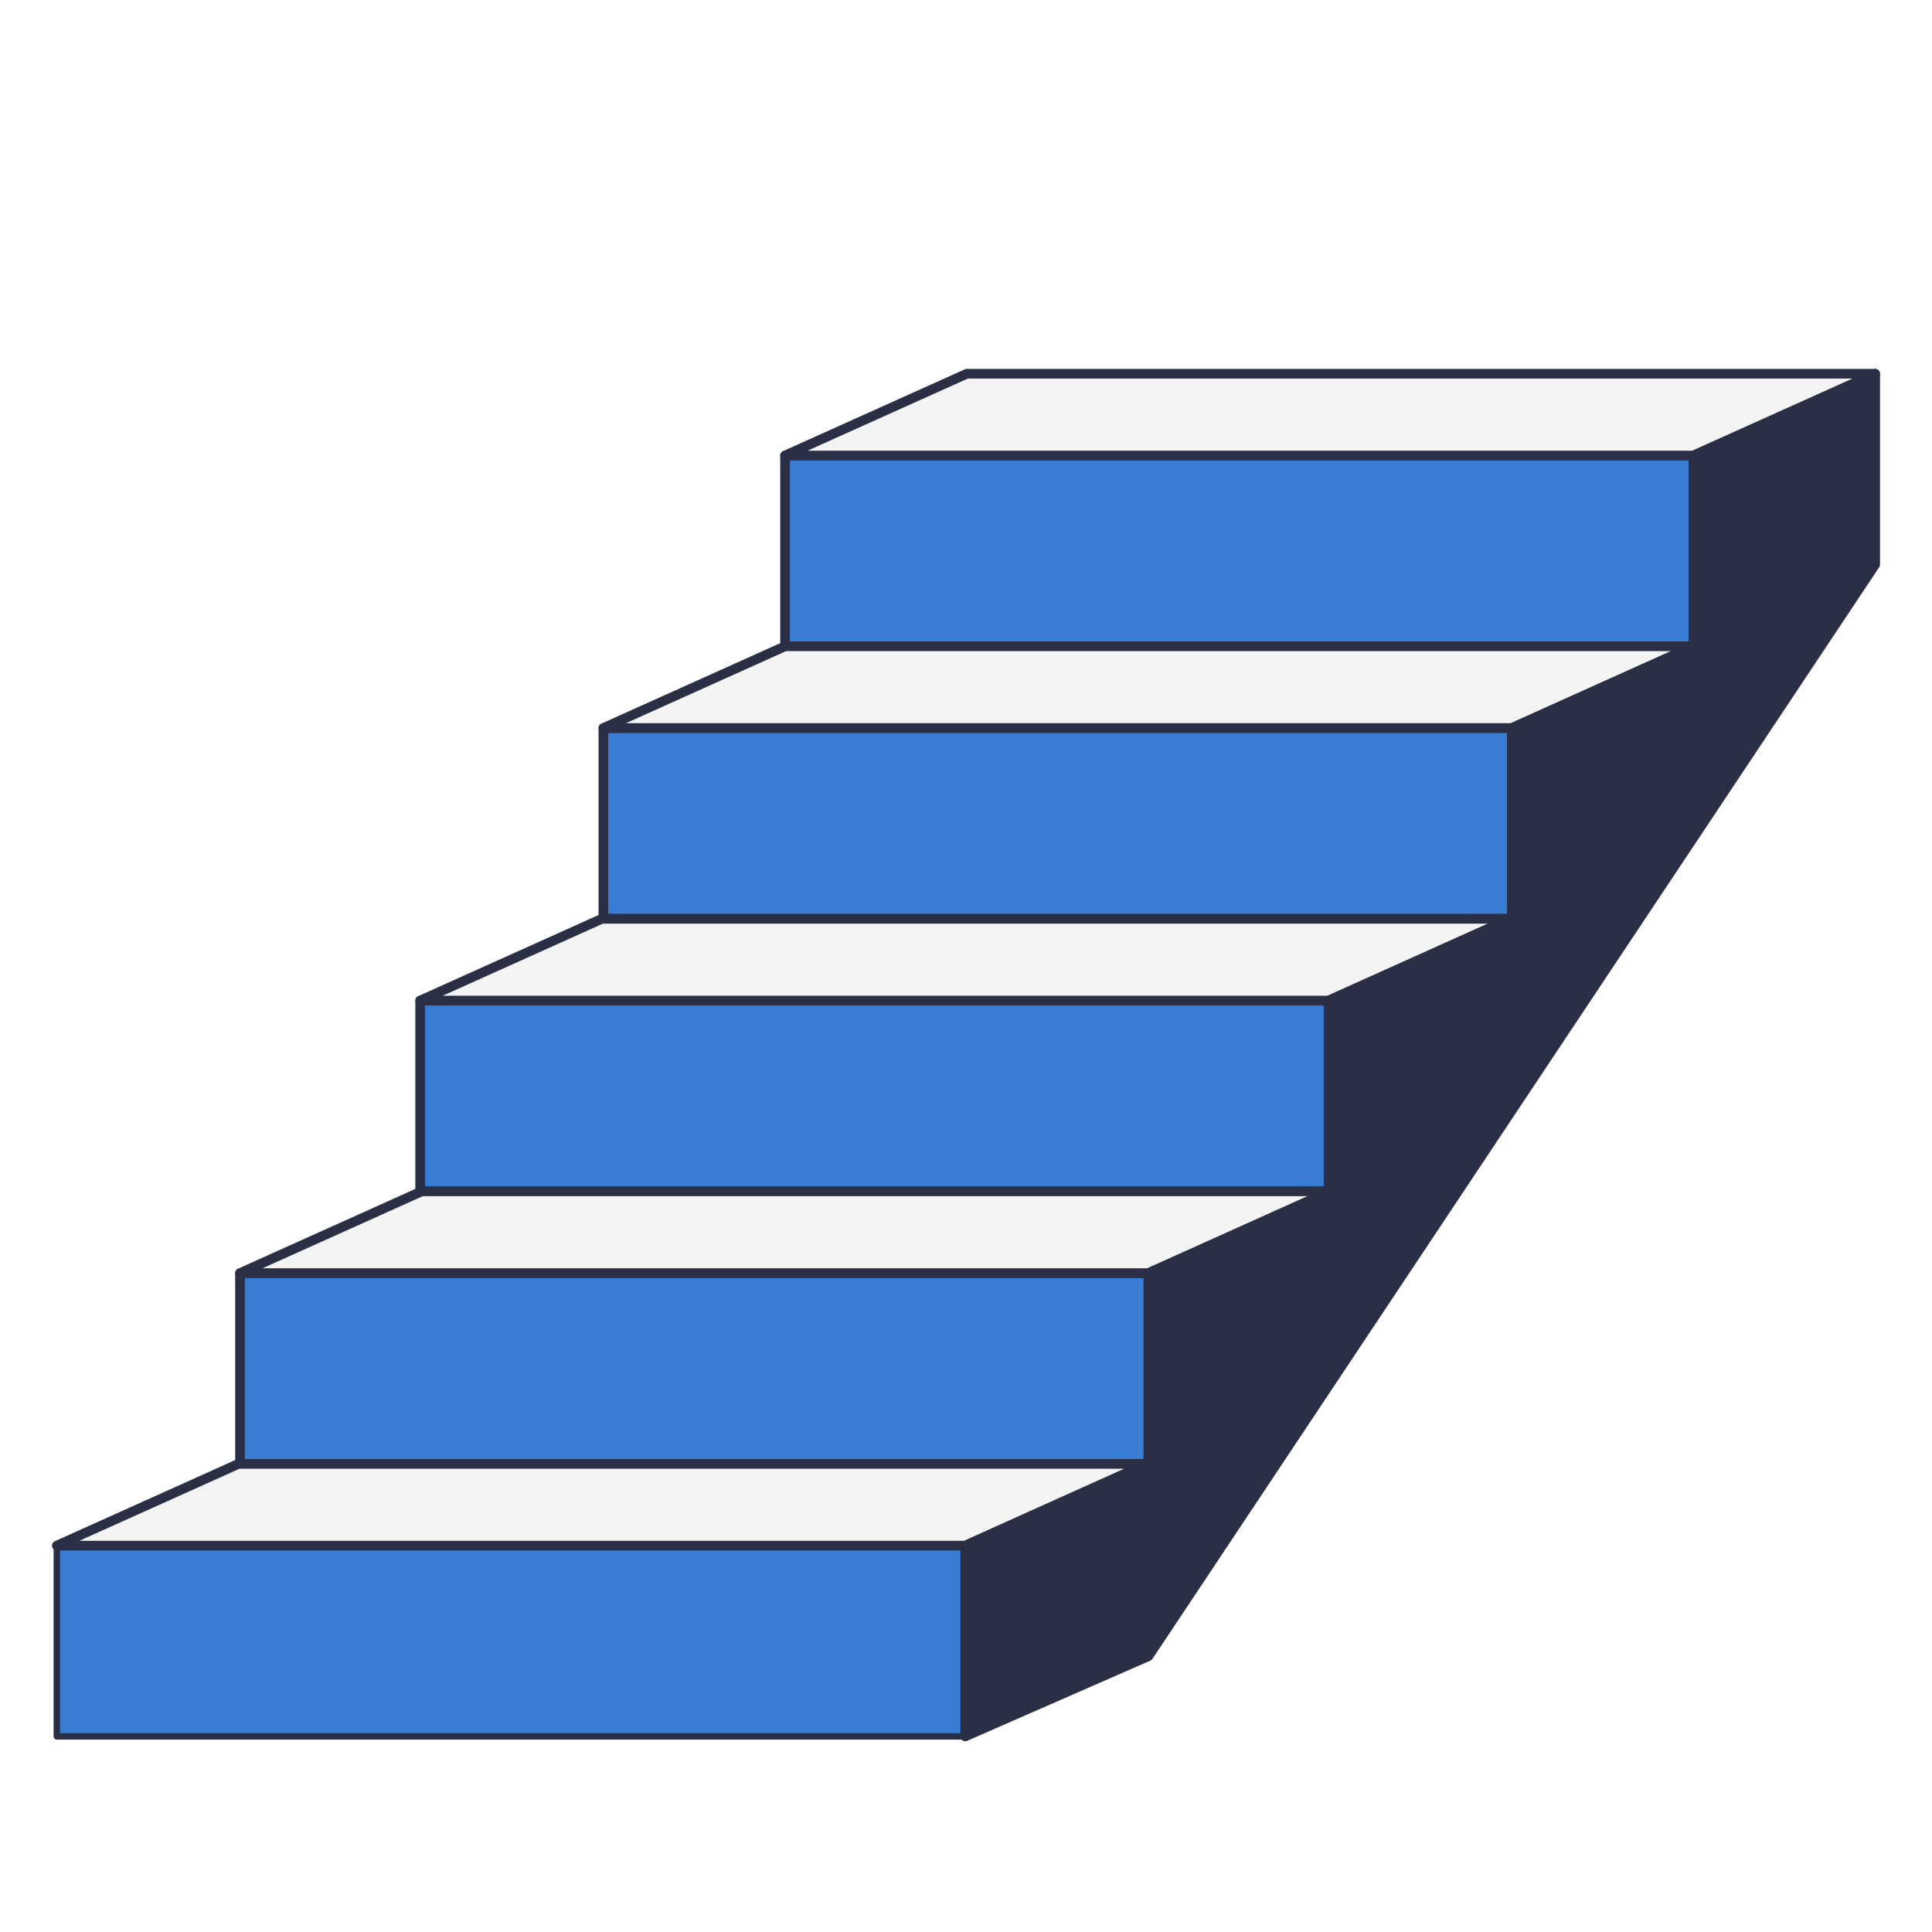
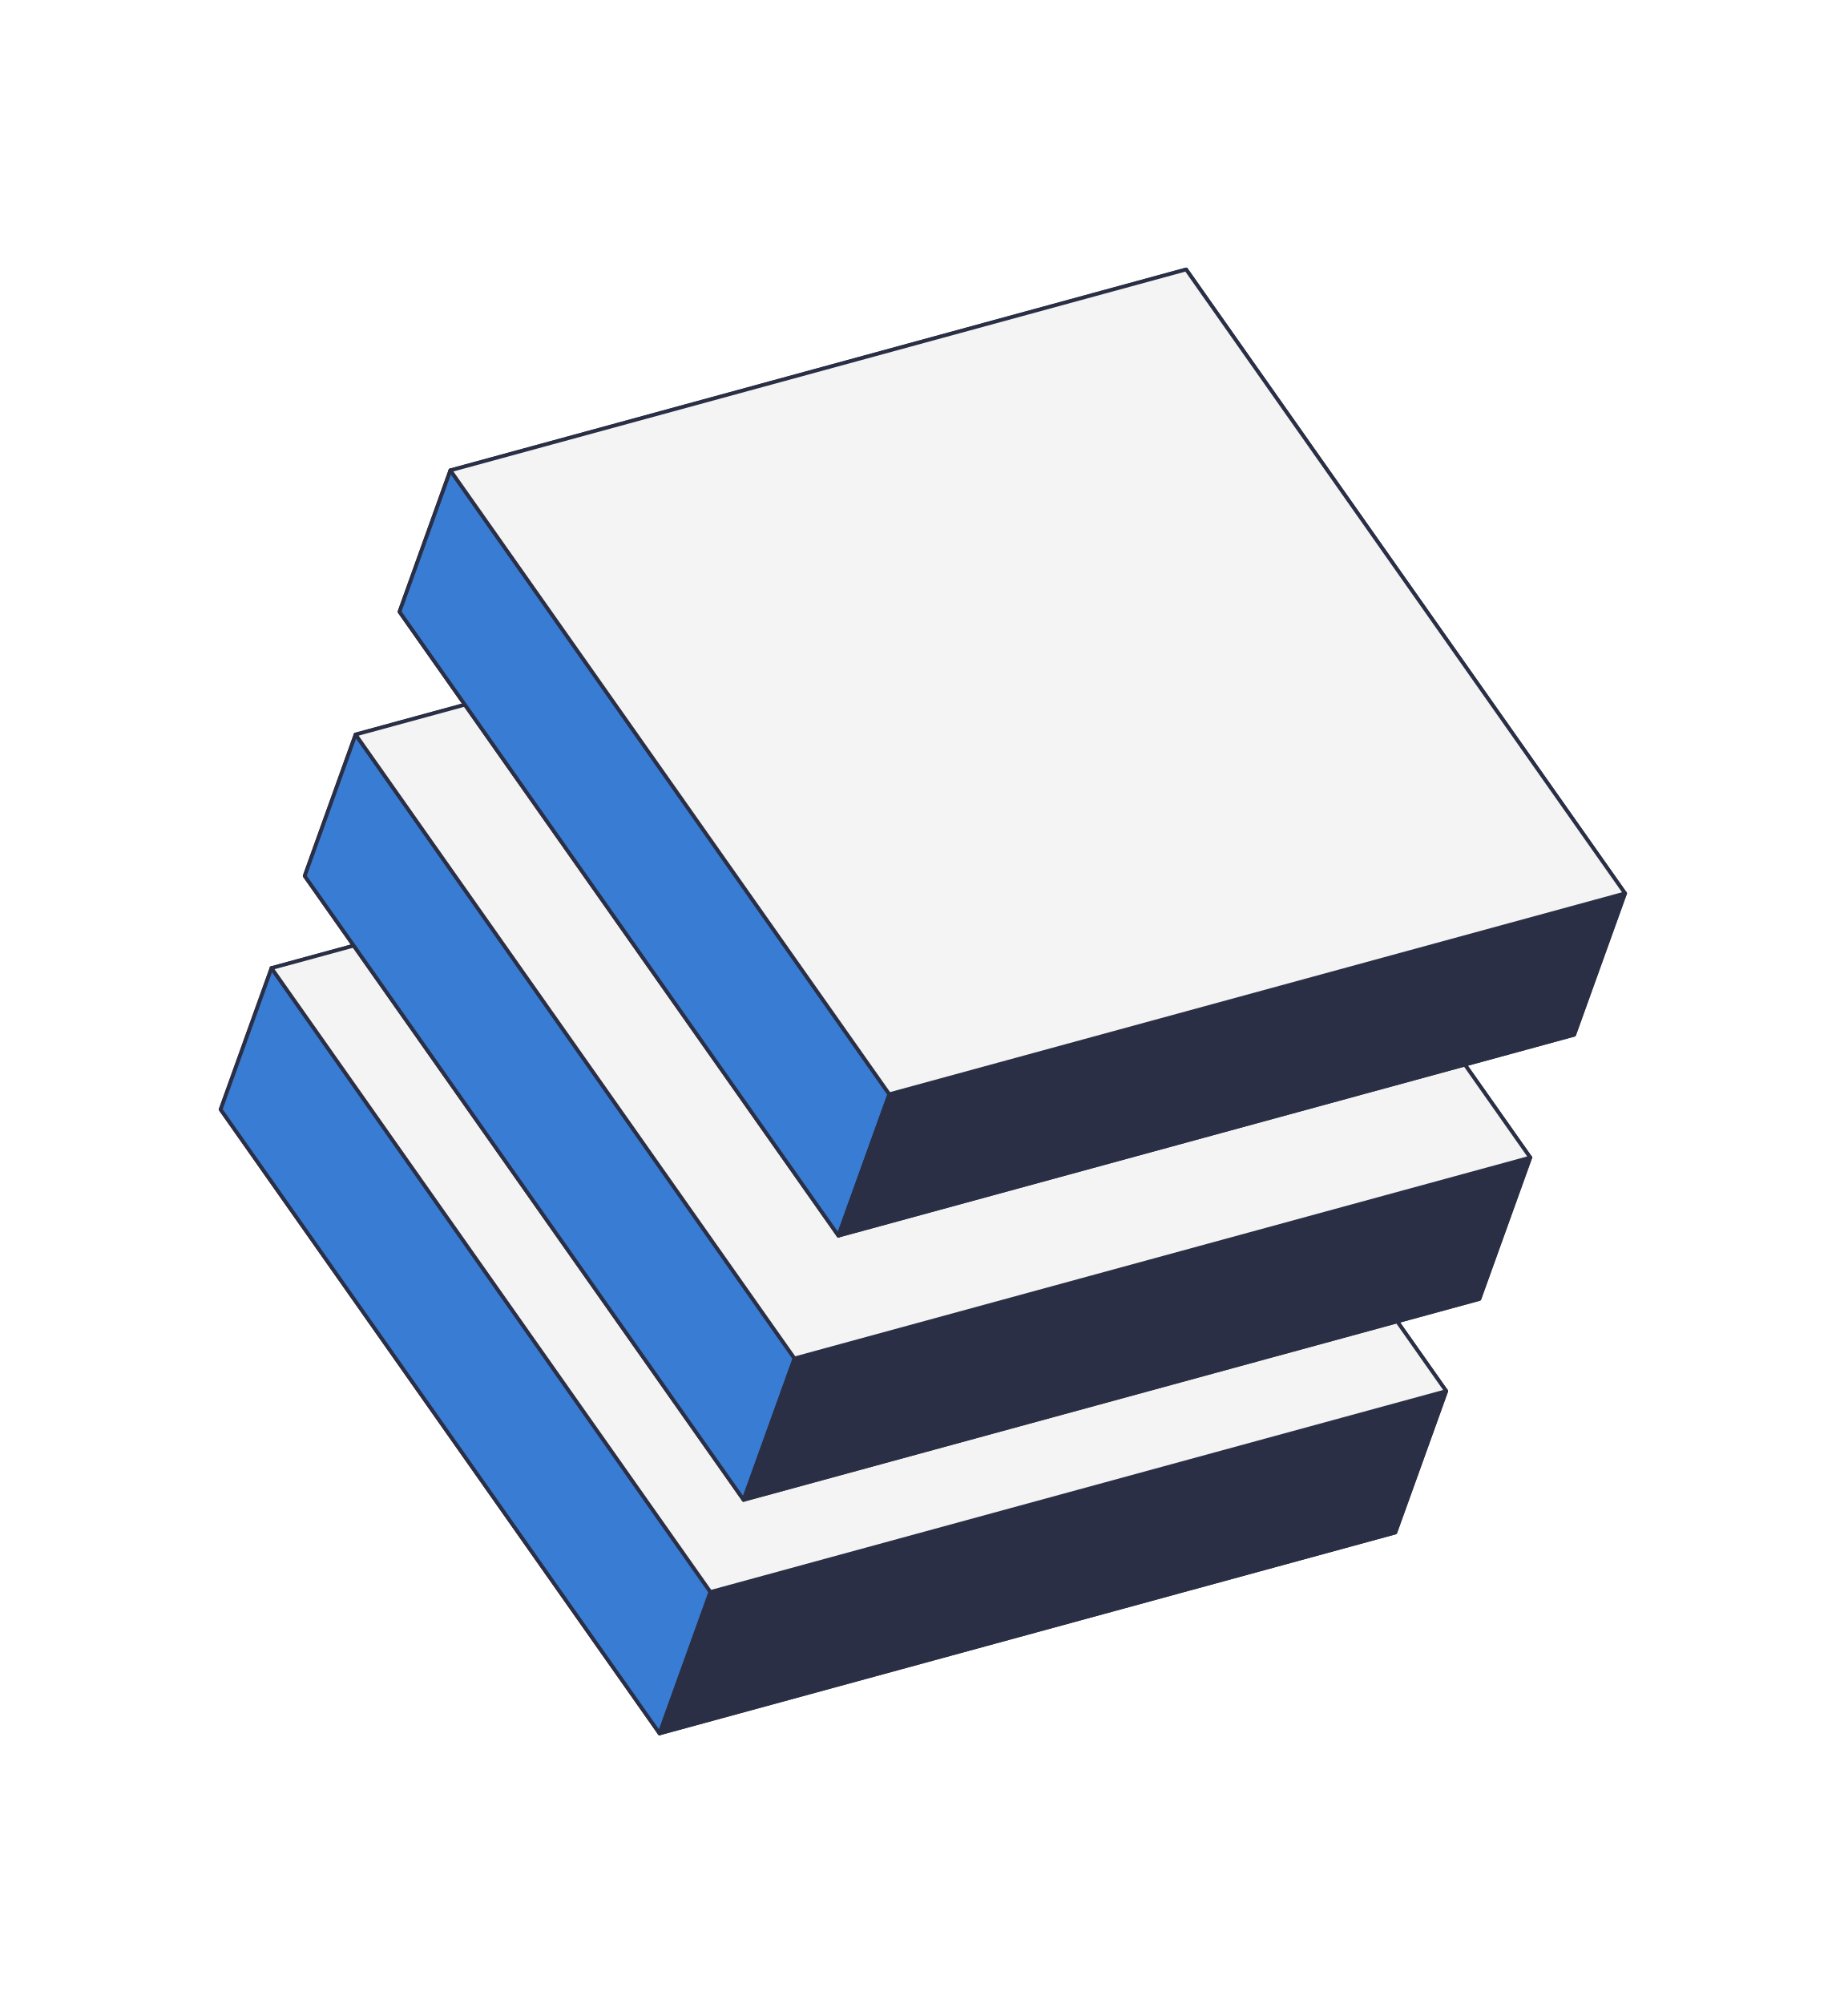
- <svg xmlns="http://www.w3.org/2000/svg" width="400" height="400" viewBox="0 0 400 400" fill="none">
-   <path d="M11.762 320.007H199.843V359.504H11.762V320.007Z" fill="#387CD3" stroke="#2A2F45" stroke-width="1.333" stroke-linejoin="round" />
-   <path d="M49.691 263.584H237.773V303.081H49.691V263.584Z" fill="#387CD3" stroke="#2A2F45" stroke-width="2" stroke-linejoin="round" />
-   <path d="M86.994 207.159H275.075V246.656H86.994V207.159Z" fill="#387CD3" stroke="#2A2F45" stroke-width="2" stroke-linejoin="round" />
-   <path d="M124.924 150.735H313.005V190.232H124.924V150.735Z" fill="#387CD3" stroke="#2A2F45" stroke-width="2" stroke-linejoin="round" />
-   <path d="M162.539 94.309H350.62V133.807H162.539V94.309Z" fill="#387CD3" stroke="#2A2F45" stroke-width="2" stroke-linejoin="round" />
-   <path d="M11.762 320.008H199.843L237.46 303.081H49.378L11.762 320.008Z" fill="#F4F4F4" stroke="#2A2F45" stroke-width="2" stroke-linejoin="round" />
-   <path d="M49.691 263.584H237.773L275.389 246.656H87.308L49.691 263.584Z" fill="#F4F4F4" stroke="#2A2F45" stroke-width="2" stroke-linejoin="round" />
-   <path d="M86.994 207.157H275.076L312.692 190.231H124.61L86.994 207.157Z" fill="#F4F4F4" stroke="#2A2F45" stroke-width="2" stroke-linejoin="round" />
-   <path d="M124.924 150.733H313.005L350.621 133.805H162.54L124.924 150.733Z" fill="#F4F4F4" stroke="#2A2F45" stroke-width="2" stroke-linejoin="round" />
-   <path d="M162.539 94.31H350.62L388.236 77.383H200.155L162.539 94.31Z" fill="#F4F4F4" stroke="#2A2F45" stroke-width="2" stroke-linejoin="round" />
-   <path d="M388.236 77.383L350.62 94.31V133.807L313.004 150.735V190.232H312.691L275.075 207.159V246.656H275.388L237.772 263.584V303.08H237.459L199.842 320.008V359.505L237.772 342.891L388.236 116.88V77.383Z" fill="#2A2F45" stroke="#2A2F45" stroke-width="2" stroke-linejoin="round" />
+ <svg xmlns="http://www.w3.org/2000/svg" width="331" height="359" viewBox="0 0 331 359" fill="none">
+   <path d="M48.653 173.427L127.304 285.191L118.186 310.519L39.535 198.755L48.653 173.427Z" fill="#387CD3" stroke="#2A2F45" stroke-width="0.667" stroke-linecap="round" stroke-linejoin="round" />
+   <path d="M127.304 285.191L259.146 249.206L250.028 274.534L118.186 310.52L127.304 285.191Z" fill="#2A2F45" stroke="#2A2F45" stroke-width="0.667" stroke-linecap="round" stroke-linejoin="round" />
+   <path d="M180.494 137.441L259.145 249.205L127.304 285.191L48.653 173.427L180.494 137.441Z" fill="#F4F4F4" stroke="#2A2F45" stroke-width="0.667" stroke-linecap="round" stroke-linejoin="round" />
+   <path d="M48.653 173.427L127.304 285.191L118.186 310.519L39.535 198.755L48.653 173.427Z" fill="#387CD3" stroke="#2A2F45" stroke-width="0.667" stroke-linecap="round" stroke-linejoin="round" />
+   <path d="M127.304 285.191L259.146 249.206L250.028 274.534L118.186 310.52L127.304 285.191Z" fill="#2A2F45" stroke="#2A2F45" stroke-width="0.667" stroke-linecap="round" stroke-linejoin="round" />
+   <path d="M180.494 137.441L259.145 249.205L127.304 285.191L48.653 173.427L180.494 137.441Z" fill="#F4F4F4" stroke="#2A2F45" stroke-width="0.667" stroke-linecap="round" stroke-linejoin="round" />
+   <path d="M63.715 131.588L142.366 243.352L133.248 268.68L54.597 156.916L63.715 131.588Z" fill="#387CD3" stroke="#2A2F45" stroke-width="0.667" stroke-linecap="round" stroke-linejoin="round" />
+   <path d="M142.366 243.352L274.208 207.366L265.09 232.694L133.248 268.68L142.366 243.352Z" fill="#2A2F45" stroke="#2A2F45" stroke-width="0.667" stroke-linecap="round" stroke-linejoin="round" />
+   <path d="M195.557 95.602L274.207 207.366L142.366 243.352L63.715 131.588L195.557 95.602Z" fill="#F4F4F4" stroke="#2A2F45" stroke-width="0.667" stroke-linecap="round" stroke-linejoin="round" />
+   <path d="M63.715 131.588L142.366 243.352L133.248 268.68L54.597 156.916L63.715 131.588Z" fill="#387CD3" stroke="#2A2F45" stroke-width="0.667" stroke-linecap="round" stroke-linejoin="round" />
+   <path d="M142.366 243.352L274.208 207.366L265.09 232.694L133.248 268.68L142.366 243.352Z" fill="#2A2F45" stroke="#2A2F45" stroke-width="0.667" stroke-linecap="round" stroke-linejoin="round" />
+   <path d="M195.557 95.602L274.207 207.366L142.366 243.352L63.715 131.588L195.557 95.602Z" fill="#F4F4F4" stroke="#2A2F45" stroke-width="0.667" stroke-linecap="round" stroke-linejoin="round" />
+   <path d="M80.702 84.261L159.353 196.024L150.235 221.353L71.584 109.589L80.702 84.261Z" fill="#387CD3" stroke="#2A2F45" stroke-width="0.667" stroke-linecap="round" stroke-linejoin="round" />
+   <path d="M159.353 196.024L291.195 160.039L282.077 185.367L150.235 221.353L159.353 196.024Z" fill="#2A2F45" stroke="#2A2F45" stroke-width="0.667" stroke-linecap="round" stroke-linejoin="round" />
+   <path d="M212.543 48.275L291.194 160.039L159.353 196.024L80.702 84.261L212.543 48.275Z" fill="#F4F4F4" stroke="#2A2F45" stroke-width="0.667" stroke-linecap="round" stroke-linejoin="round" />
+   <path d="M80.702 84.261L159.353 196.024L150.235 221.353L71.584 109.589L80.702 84.261Z" fill="#387CD3" stroke="#2A2F45" stroke-width="0.667" stroke-linecap="round" stroke-linejoin="round" />
+   <path d="M159.353 196.024L291.195 160.039L282.077 185.367L150.235 221.353L159.353 196.024Z" fill="#2A2F45" stroke="#2A2F45" stroke-width="0.667" stroke-linecap="round" stroke-linejoin="round" />
+   <path d="M212.543 48.275L291.194 160.039L159.353 196.024L80.702 84.261L212.543 48.275Z" fill="#F4F4F4" stroke="#2A2F45" stroke-width="0.667" stroke-linecap="round" stroke-linejoin="round" />
</svg>
